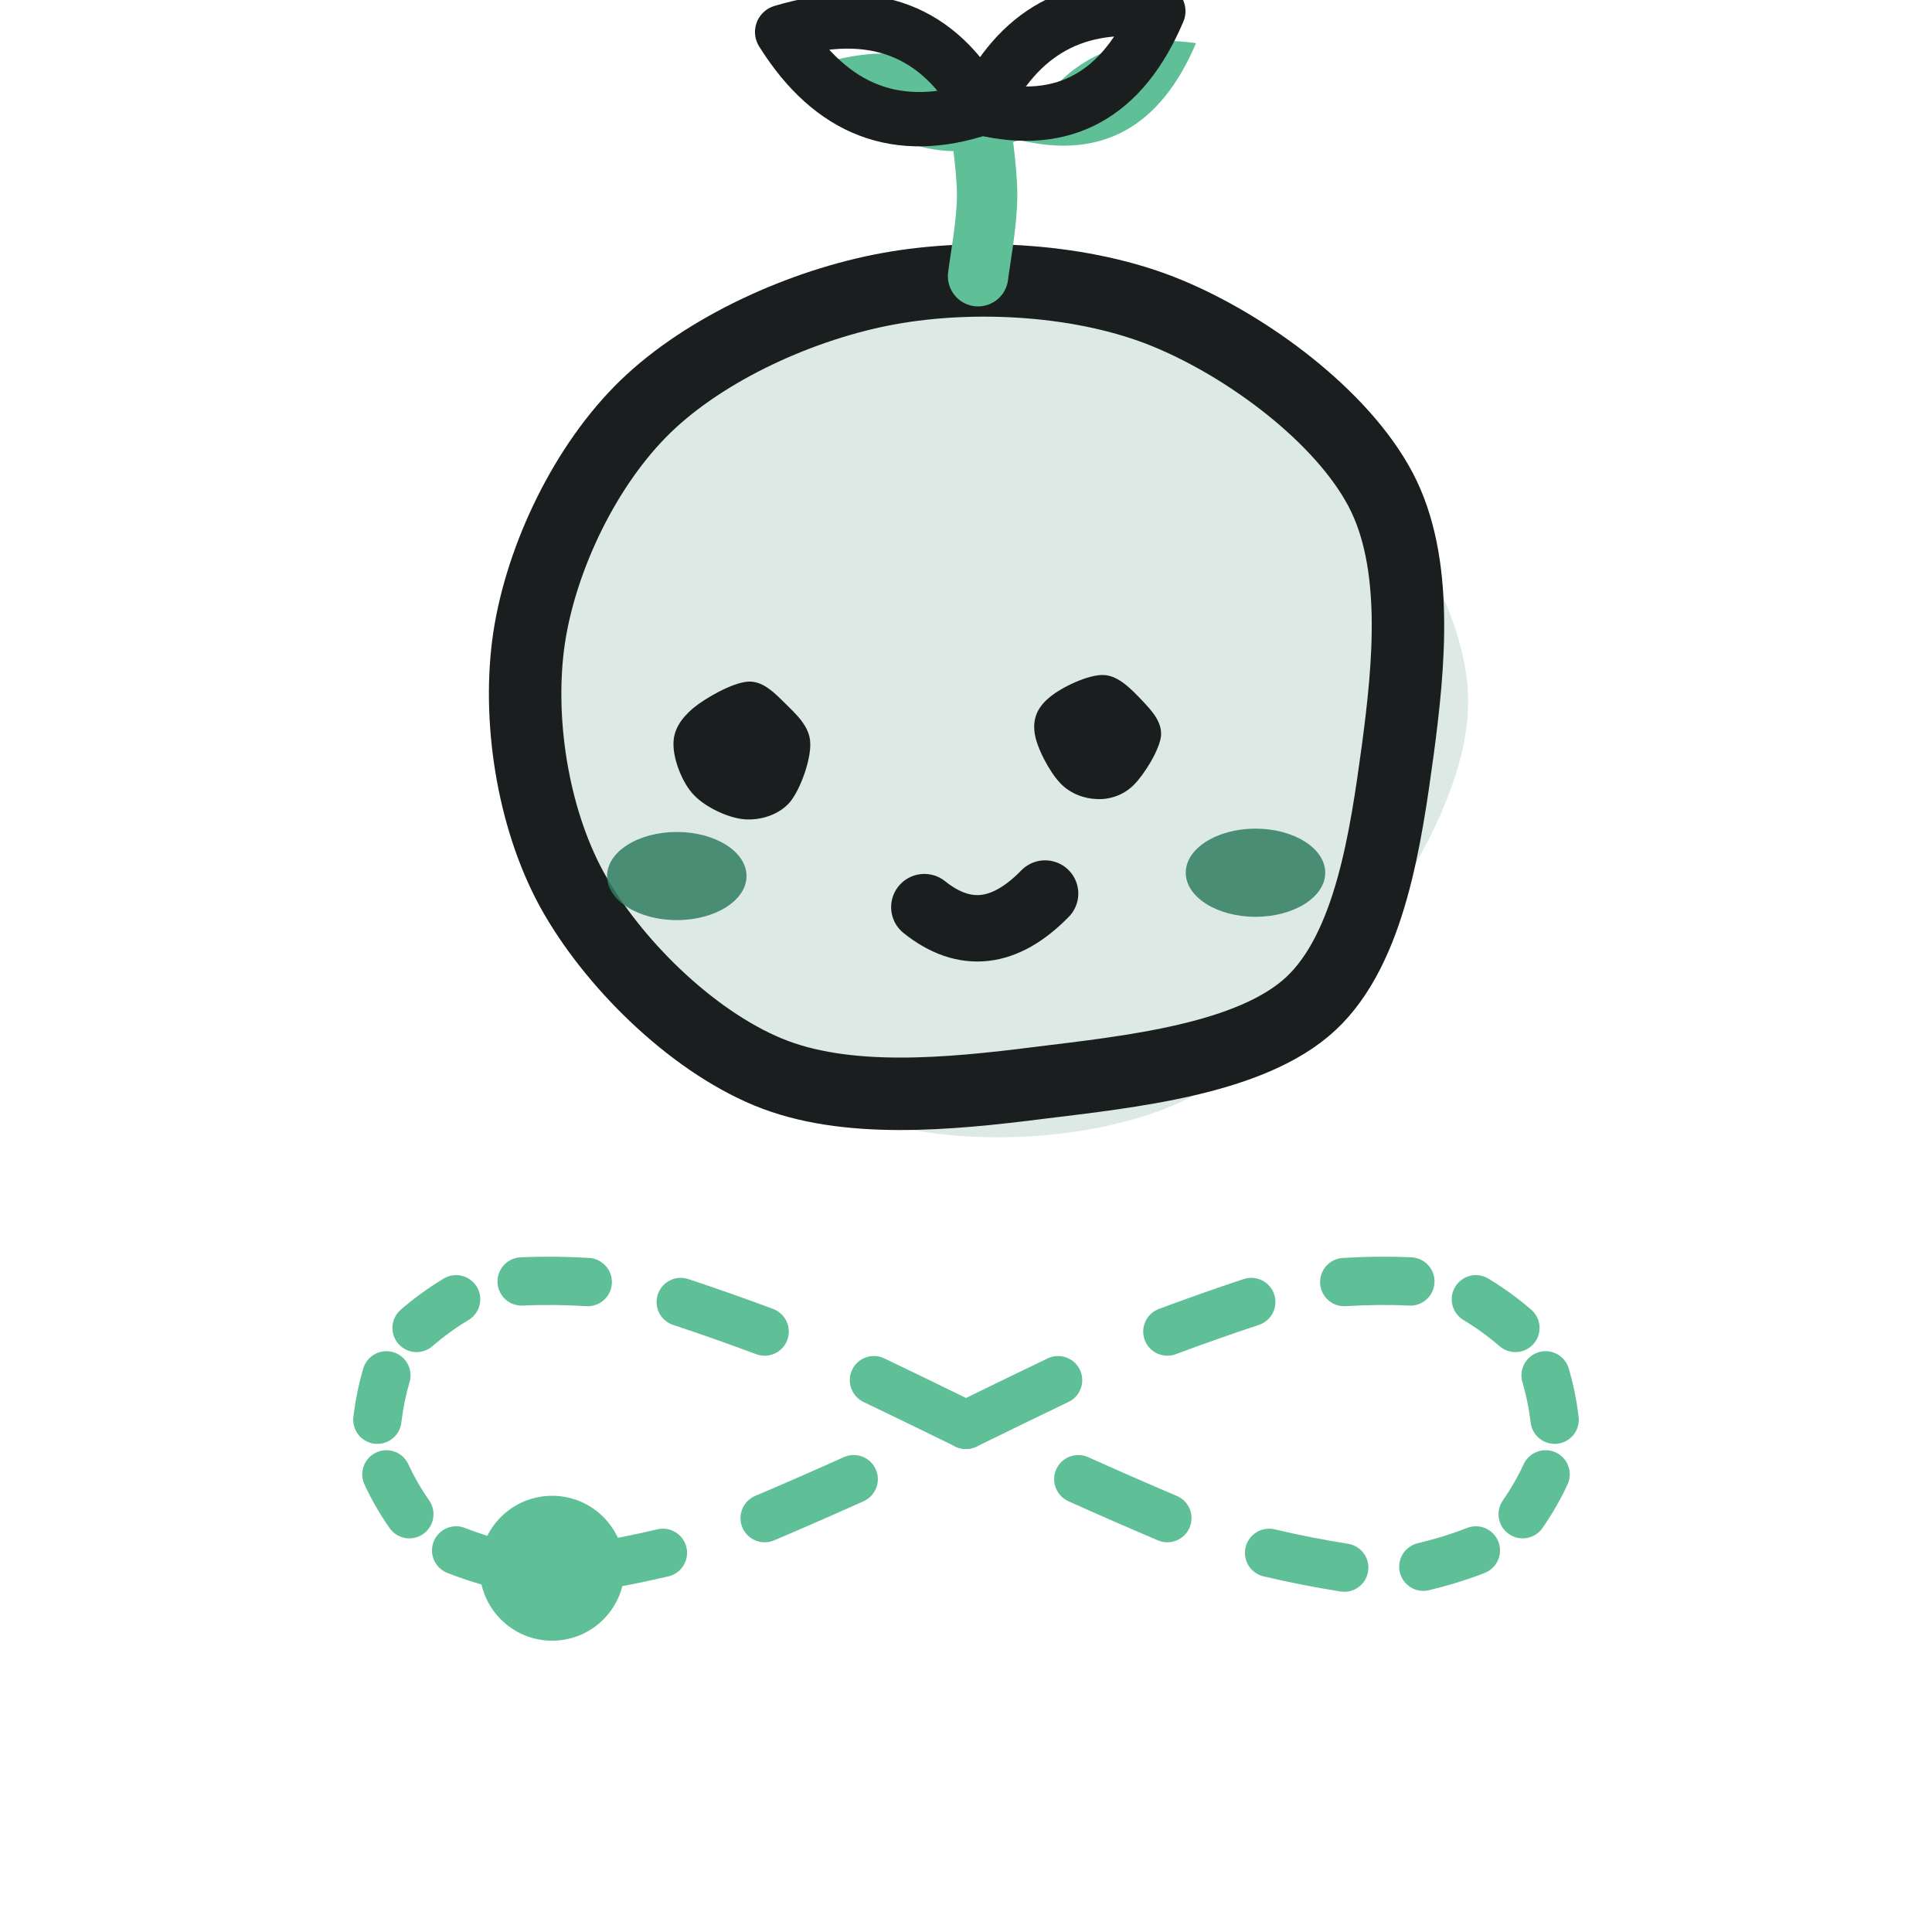
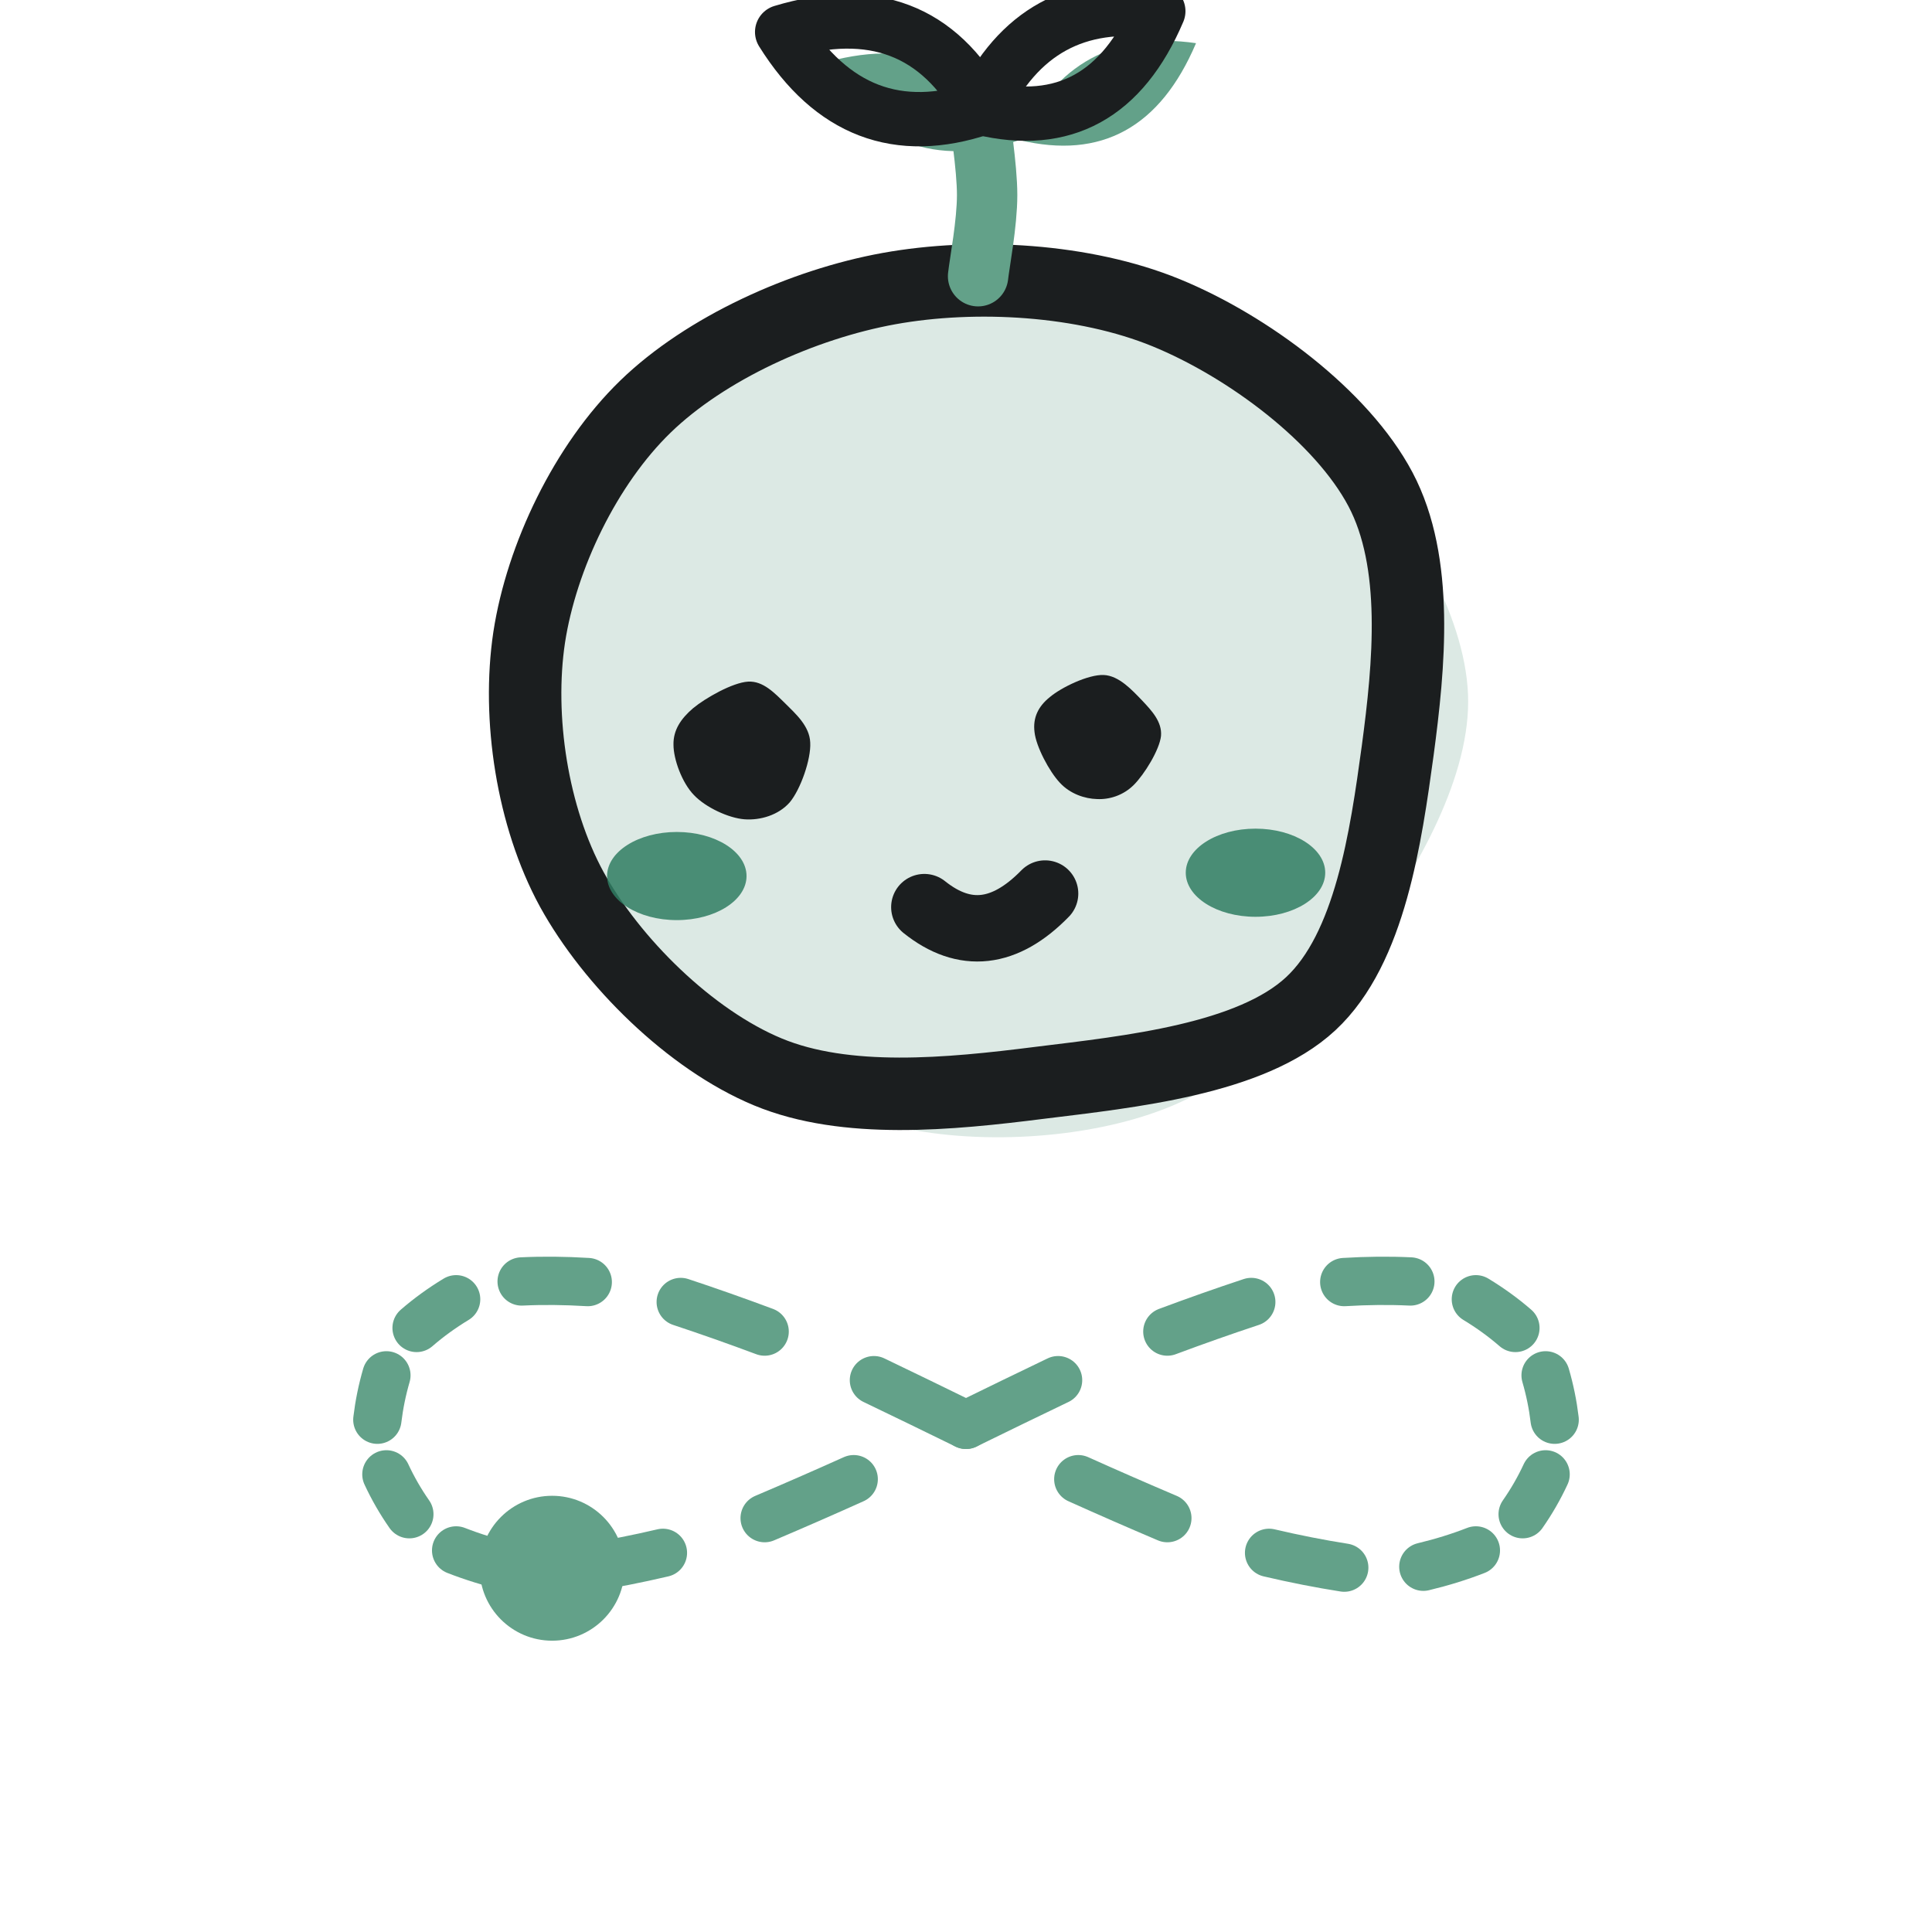
<svg xmlns="http://www.w3.org/2000/svg" viewBox="0 0 64 64" width="64" height="64">
  <path d="M27.21 10.48C29.99 9.5 33.8 9.77 36.71 10.52C39.61 11.28 42.63 12.94 44.61 15.02C46.6 17.1 48.52 20.32 48.63 23C48.74 25.68 46.95 28.81 45.28 31.1C43.61 33.38 41.24 35.69 38.61 36.72C35.99 37.75 32.29 37.96 29.53 37.28C26.78 36.59 23.9 34.65 22.09 32.6C20.27 30.54 19 27.64 18.66 24.95C18.32 22.25 18.63 18.85 20.06 16.44C21.48 14.02 24.44 11.47 27.21 10.48Z" fill="#DCE9E4" />
  <path d="M18.94 29.46 C17.63 27.06 17.13 23.77 17.53 21.11 C17.94 18.44 19.4 15.39 21.38 13.47 C23.37 11.54 26.58 10.08 29.45 9.56 C32.33 9.04 35.92 9.25 38.63 10.36 C41.34 11.47 44.45 13.79 45.73 16.21 C47.01 18.63 46.68 22.03 46.3 24.87 C45.91 27.71 45.39 31.42 43.42 33.25 C41.44 35.09 37.44 35.5 34.44 35.87 C31.44 36.25 28.02 36.58 25.44 35.51 C22.86 34.44 20.26 31.86 18.94 29.46Z" fill="none" stroke="#1B1E1F" stroke-width="2.4" stroke-linecap="round" stroke-linejoin="round" />
-   <path d="M33.77 4.64Q31.65 0.77 27.16 2.12Q29.61 6.04 33.77 4.64Z" fill="#5FBF97" />
-   <path d="M33.77 4.64Q37.84 5.62 39.62 1.43Q35.57 0.85 33.77 4.64Z" fill="#5FBF97" />
-   <path d="M32.4 9.15 C32.45 8.7 32.7 7.4 32.7 6.46 C32.7 5.52 32.45 4 32.4 3.51" fill="none" stroke="#5FBF97" stroke-width="2" stroke-linecap="round" stroke-linejoin="round" />
+   <path d="M33.77 4.64Q31.65 0.77 27.16 2.12Q29.61 6.04 33.77 4.64Z" fill="#63A189" />
+   <path d="M33.77 4.64Q37.84 5.62 39.62 1.43Q35.57 0.85 33.77 4.64Z" fill="#63A189" />
+   <path d="M32.4 9.15 C32.45 8.7 32.7 7.4 32.7 6.46 C32.7 5.52 32.45 4 32.4 3.51" fill="none" stroke="#63A189" stroke-width="2" stroke-linecap="round" stroke-linejoin="round" />
  <path d="M32.52 3.58 Q30.4 -0.29 25.91 1.06 Q28.36 4.98 32.52 3.58Z" fill="none" stroke="#1B1E1F" stroke-width="1.8" stroke-linecap="round" stroke-linejoin="round" />
  <path d="M32.52 3.58 Q36.59 4.56 38.37 0.37 Q34.32 -0.21 32.52 3.58Z" fill="none" stroke="#1B1E1F" stroke-width="1.8" stroke-linecap="round" stroke-linejoin="round" />
  <ellipse cx="22.42" cy="29.02" rx="2.31" ry="1.46" fill="#2F7D62" fill-opacity="0.85" />
  <ellipse cx="41.59" cy="28.91" rx="2.31" ry="1.46" fill="#2F7D62" fill-opacity="0.85" />
  <path d="M30.62 30.05 Q32.62 31.65 34.62 29.6" fill="none" stroke="#1B1E1F" stroke-width="2.2" stroke-linecap="round" stroke-linejoin="round" />
-   <path d="M32 47.2 Q33.53 46.45 35.05 45.72" fill="none" stroke="#5FBF97" stroke-width="1.6" stroke-linecap="round" stroke-linejoin="round" />
-   <path d="M38.67 44.11 Q40.09 43.58 41.45 43.13" fill="none" stroke="#5FBF97" stroke-width="1.6" stroke-linecap="round" stroke-linejoin="round" />
-   <path d="M44.53 42.47 Q45.67 42.4 46.72 42.45" fill="none" stroke="#5FBF97" stroke-width="1.6" stroke-linecap="round" stroke-linejoin="round" />
-   <path d="M48.89 43.04 Q49.6 43.47 50.2 43.99" fill="none" stroke="#5FBF97" stroke-width="1.6" stroke-linecap="round" stroke-linejoin="round" />
-   <path d="M51.2 45.56 Q51.41 46.28 51.5 47.03" fill="none" stroke="#5FBF97" stroke-width="1.6" stroke-linecap="round" stroke-linejoin="round" />
-   <path d="M51.2 48.84 Q50.88 49.53 50.44 50.16" fill="none" stroke="#5FBF97" stroke-width="1.6" stroke-linecap="round" stroke-linejoin="round" />
-   <path d="M48.89 51.36 Q48.07 51.68 47.15 51.9" fill="none" stroke="#5FBF97" stroke-width="1.6" stroke-linecap="round" stroke-linejoin="round" />
-   <path d="M44.53 51.93 Q43.32 51.74 42.04 51.44" fill="none" stroke="#5FBF97" stroke-width="1.6" stroke-linecap="round" stroke-linejoin="round" />
-   <path d="M38.67 50.29 Q37.21 49.67 35.72 49" fill="none" stroke="#5FBF97" stroke-width="1.6" stroke-linecap="round" stroke-linejoin="round" />
-   <path d="M32 47.2 Q30.47 46.45 28.95 45.72" fill="none" stroke="#5FBF97" stroke-width="1.6" stroke-linecap="round" stroke-linejoin="round" />
-   <path d="M25.33 44.11 Q23.91 43.58 22.55 43.13" fill="none" stroke="#5FBF97" stroke-width="1.6" stroke-linecap="round" stroke-linejoin="round" />
-   <path d="M19.47 42.47 Q18.33 42.4 17.28 42.45" fill="none" stroke="#5FBF97" stroke-width="1.6" stroke-linecap="round" stroke-linejoin="round" />
-   <path d="M15.11 43.04 Q14.4 43.47 13.8 43.99" fill="none" stroke="#5FBF97" stroke-width="1.6" stroke-linecap="round" stroke-linejoin="round" />
-   <path d="M12.8 45.56 Q12.59 46.28 12.5 47.03" fill="none" stroke="#5FBF97" stroke-width="1.6" stroke-linecap="round" stroke-linejoin="round" />
-   <path d="M12.8 48.84 Q13.12 49.53 13.56 50.16" fill="none" stroke="#5FBF97" stroke-width="1.6" stroke-linecap="round" stroke-linejoin="round" />
-   <path d="M15.11 51.36 Q15.93 51.68 16.85 51.9" fill="none" stroke="#5FBF97" stroke-width="1.6" stroke-linecap="round" stroke-linejoin="round" />
-   <path d="M19.47 51.93 Q20.68 51.74 21.96 51.44" fill="none" stroke="#5FBF97" stroke-width="1.6" stroke-linecap="round" stroke-linejoin="round" />
-   <path d="M25.33 50.29 Q26.79 49.67 28.28 49" fill="none" stroke="#5FBF97" stroke-width="1.6" stroke-linecap="round" stroke-linejoin="round" />
-   <circle cx="18.29" cy="51.95" r="2.4" fill="#5FBF97" />
+   <path d="M32 47.2 Q33.53 46.45 35.05 45.72" fill="none" stroke="#63A189" stroke-width="1.6" stroke-linecap="round" stroke-linejoin="round" />
+   <path d="M38.67 44.11 Q40.09 43.58 41.45 43.13" fill="none" stroke="#63A189" stroke-width="1.6" stroke-linecap="round" stroke-linejoin="round" />
+   <path d="M44.53 42.47 Q45.67 42.4 46.72 42.45" fill="none" stroke="#63A189" stroke-width="1.6" stroke-linecap="round" stroke-linejoin="round" />
+   <path d="M48.89 43.04 Q49.6 43.47 50.2 43.99" fill="none" stroke="#63A189" stroke-width="1.6" stroke-linecap="round" stroke-linejoin="round" />
+   <path d="M51.2 45.56 Q51.41 46.28 51.5 47.03" fill="none" stroke="#63A189" stroke-width="1.6" stroke-linecap="round" stroke-linejoin="round" />
+   <path d="M51.2 48.84 Q50.88 49.53 50.44 50.16" fill="none" stroke="#63A189" stroke-width="1.6" stroke-linecap="round" stroke-linejoin="round" />
+   <path d="M48.89 51.36 Q48.07 51.68 47.15 51.9" fill="none" stroke="#63A189" stroke-width="1.6" stroke-linecap="round" stroke-linejoin="round" />
+   <path d="M44.53 51.93 Q43.32 51.74 42.04 51.44" fill="none" stroke="#63A189" stroke-width="1.6" stroke-linecap="round" stroke-linejoin="round" />
+   <path d="M38.67 50.29 Q37.21 49.67 35.72 49" fill="none" stroke="#63A189" stroke-width="1.6" stroke-linecap="round" stroke-linejoin="round" />
+   <path d="M32 47.2 Q30.47 46.45 28.95 45.72" fill="none" stroke="#63A189" stroke-width="1.6" stroke-linecap="round" stroke-linejoin="round" />
+   <path d="M25.33 44.11 Q23.91 43.58 22.55 43.13" fill="none" stroke="#63A189" stroke-width="1.6" stroke-linecap="round" stroke-linejoin="round" />
+   <path d="M19.47 42.47 Q18.33 42.4 17.28 42.45" fill="none" stroke="#63A189" stroke-width="1.6" stroke-linecap="round" stroke-linejoin="round" />
+   <path d="M15.11 43.04 Q14.4 43.47 13.8 43.99" fill="none" stroke="#63A189" stroke-width="1.6" stroke-linecap="round" stroke-linejoin="round" />
+   <path d="M12.8 45.56 Q12.59 46.28 12.5 47.03" fill="none" stroke="#63A189" stroke-width="1.6" stroke-linecap="round" stroke-linejoin="round" />
+   <path d="M12.8 48.84 Q13.12 49.53 13.56 50.16" fill="none" stroke="#63A189" stroke-width="1.6" stroke-linecap="round" stroke-linejoin="round" />
+   <path d="M15.11 51.36 Q15.93 51.68 16.85 51.9" fill="none" stroke="#63A189" stroke-width="1.6" stroke-linecap="round" stroke-linejoin="round" />
+   <path d="M19.47 51.93 Q20.68 51.74 21.96 51.44" fill="none" stroke="#63A189" stroke-width="1.6" stroke-linecap="round" stroke-linejoin="round" />
+   <path d="M25.33 50.29 Q26.79 49.67 28.28 49" fill="none" stroke="#63A189" stroke-width="1.6" stroke-linecap="round" stroke-linejoin="round" />
+   <circle cx="18.29" cy="51.95" r="2.4" fill="#63A189" />
  <path d="M26.84 24.6 C26.87 25.15 26.52 26.15 26.16 26.58 C25.79 27 25.19 27.18 24.66 27.14 C24.14 27.1 23.38 26.75 22.99 26.34 C22.59 25.93 22.31 25.15 22.31 24.67 C22.3 24.19 22.55 23.81 22.96 23.46 C23.37 23.12 24.27 22.61 24.78 22.58 C25.28 22.55 25.66 22.96 26.01 23.3 C26.35 23.64 26.82 24.05 26.84 24.6Z" fill="#1B1E1F" />
  <path d="M38.46 24.38 C38.41 24.84 37.91 25.65 37.56 26 C37.21 26.35 36.75 26.49 36.34 26.47 C35.94 26.46 35.45 26.3 35.11 25.93 C34.76 25.56 34.32 24.73 34.27 24.25 C34.21 23.78 34.39 23.4 34.78 23.09 C35.16 22.77 36.05 22.34 36.56 22.36 C37.07 22.38 37.51 22.87 37.83 23.2 C38.15 23.54 38.5 23.91 38.46 24.38Z" fill="#1B1E1F" />
</svg>
